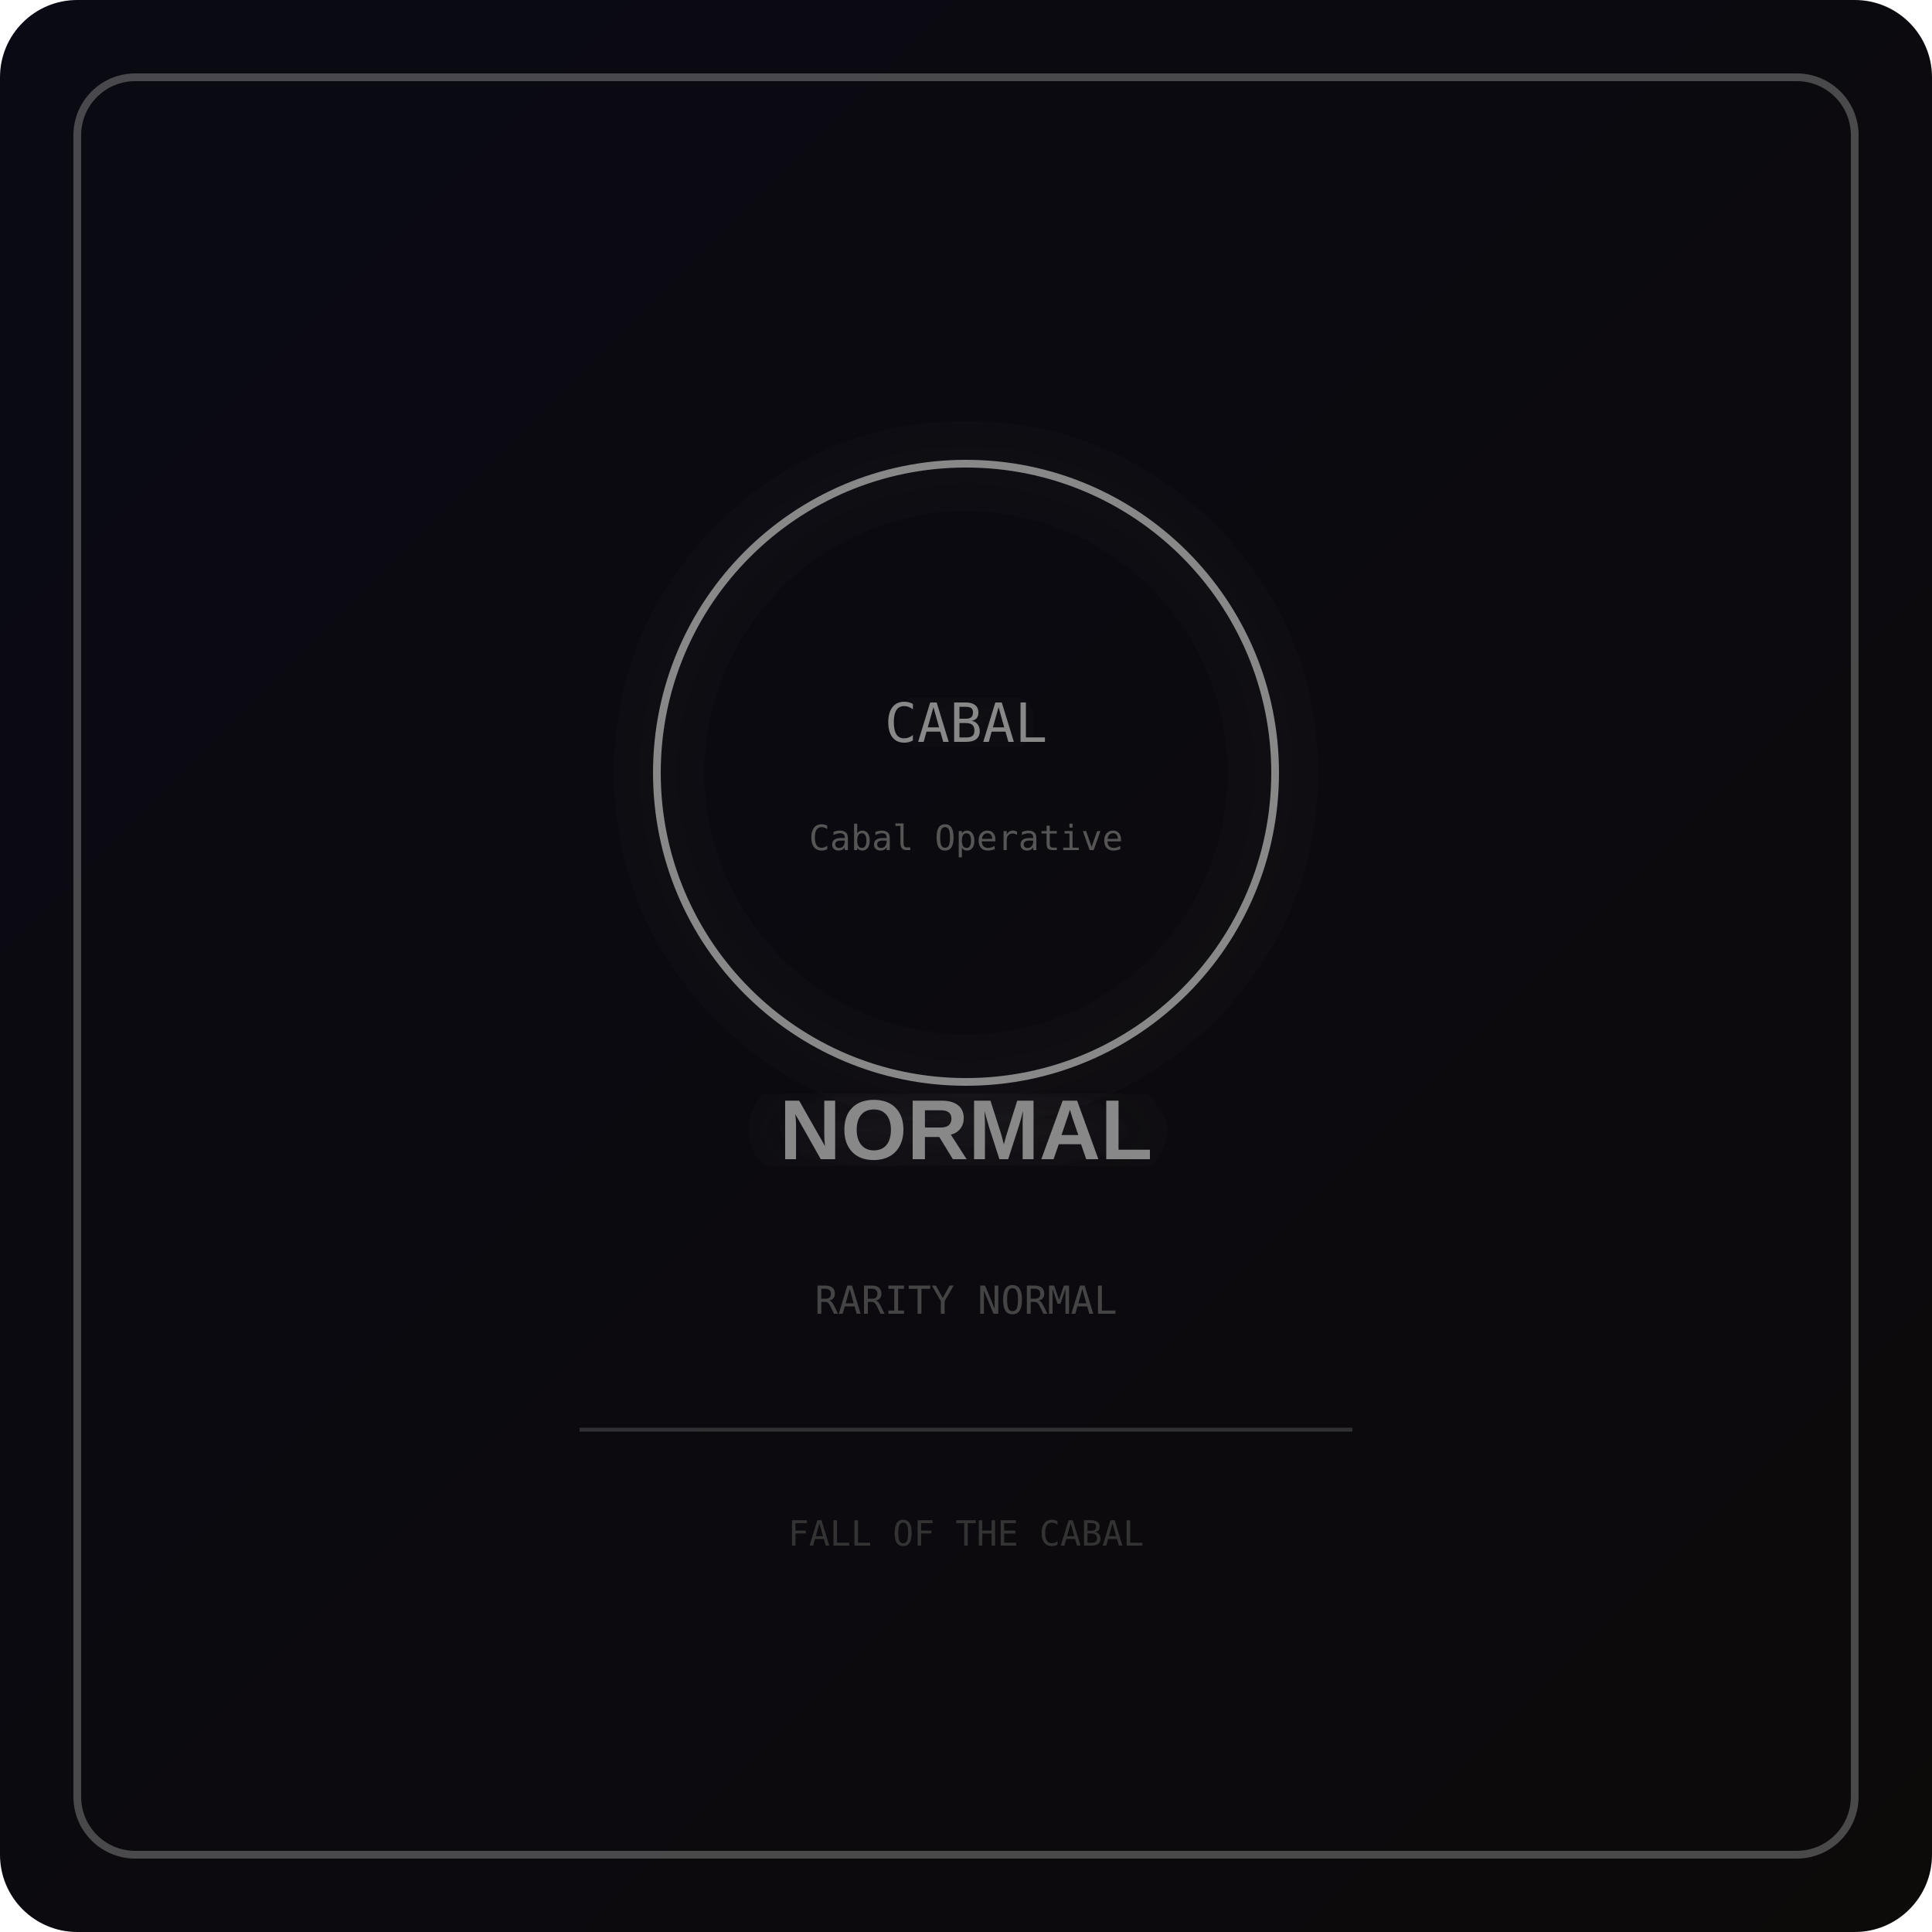
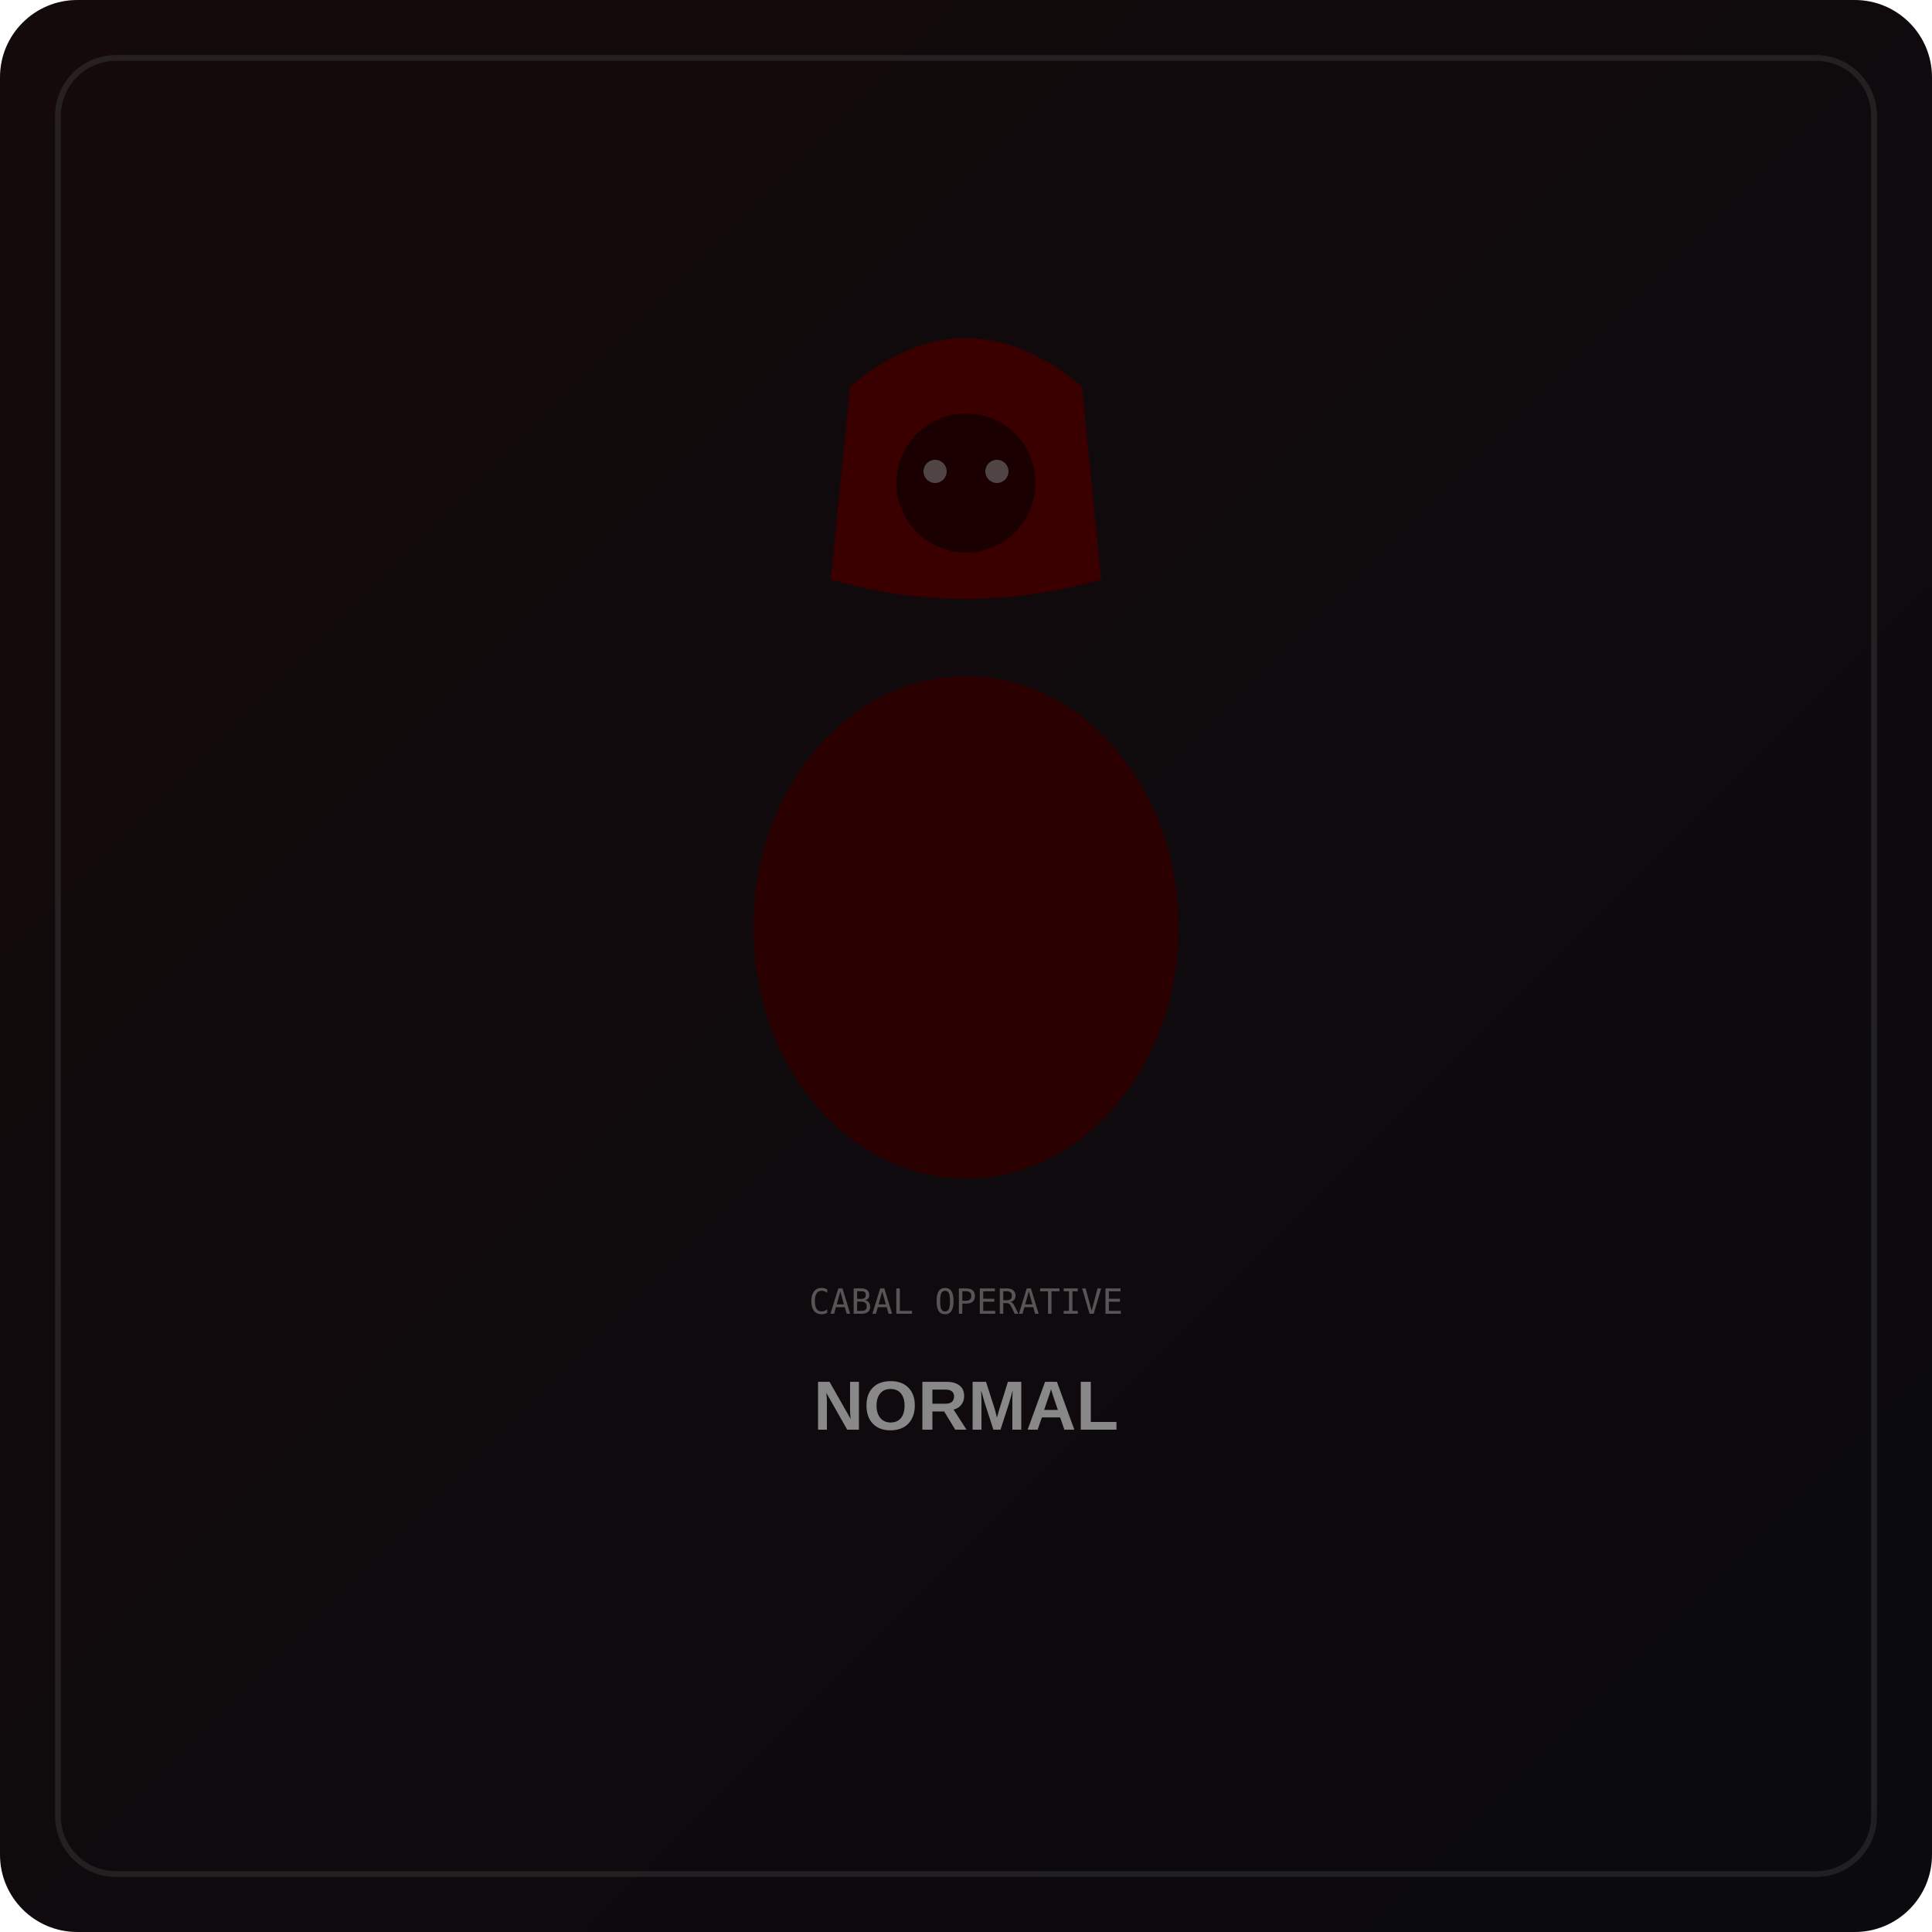
<svg xmlns="http://www.w3.org/2000/svg" viewBox="0 0 500 500" width="500" height="500">
  <defs>
    <linearGradient id="bg" x1="0%" y1="0%" x2="100%" y2="100%">
-       <stop offset="0%" stop-color="#0a0a14" />
-       <stop offset="100%" stop-color="#0d0a0a" />
+       <stop offset="0%" stop-color="#140a0a" />
+       <stop offset="100%" stop-color="#0a0a0f" />
+     </linearGradient>
+     <linearGradient id="tier_grad" x1="0%" y1="0%" x2="100%" y2="100%">
+       <stop offset="0%" stop-color="#ffd700" />
+       <stop offset="100%" stop-color="#ff6600" />
    </linearGradient>
    <filter id="g">
-       <feDropShadow dx="0" dy="0" stdDeviation="10" flood-color="#555" flood-opacity="0.5" />
+       <feDropShadow dx="0" dy="0" stdDeviation="10" flood-color="#888888" flood-opacity="0.6" />
    </filter>
  </defs>
  <rect width="500" height="500" fill="url(#bg)" rx="20" />
-   <rect x="20" y="20" width="460" height="460" fill="none" stroke="#888888" stroke-width="2" rx="15" opacity="0.5" />
-   <circle cx="250" cy="200" r="80" fill="none" stroke="#888888" stroke-width="2" filter="url(#g)" />
-   <text x="250" y="192" text-anchor="middle" font-family="monospace" font-size="14" fill="#888888" filter="url(#g)">CABAL</text>
-   <text x="250" y="220" text-anchor="middle" font-family="monospace" font-size="9" fill="#555">Cabal Operative</text>
-   <text x="250" y="300" text-anchor="middle" font-family="Arial,sans-serif" font-size="22" font-weight="bold" fill="#888888" filter="url(#g)">NORMAL</text>
-   <text x="250" y="340" text-anchor="middle" font-family="monospace" font-size="10" fill="#444">RARITY NORMAL</text>
-   <line x1="150" y1="370" x2="350" y2="370" stroke="#888888" stroke-width="1" opacity="0.3" />
-   <text x="250" y="400" text-anchor="middle" font-family="monospace" font-size="9" fill="#333">FALL OF THE CABAL</text>
+   <rect x="15" y="15" width="470" height="470" fill="none" stroke="#555" stroke-width="1.5" rx="15" opacity="0.3" />
+   <path d="M220 100 Q250 75 280 100 L285 150 Q250 160 215 150Z" fill="#3a0000" />
+   <ellipse cx="250" cy="240" rx="55" ry="65" fill="#2a0000" />
+   <circle cx="250" cy="125" r="18" fill="#1a0000" />
+   <circle cx="242" cy="122" r="3" fill="#888888" opacity="0.5" />
+   <circle cx="258" cy="122" r="3" fill="#888888" opacity="0.5" />
+   <text x="250" y="340" text-anchor="middle" font-family="monospace" font-size="9" fill="#555">CABAL OPERATIVE</text>
+   <text x="250" y="370" text-anchor="middle" font-family="Arial,sans-serif" font-size="18" font-weight="bold" fill="#888888">NORMAL</text>
</svg>
